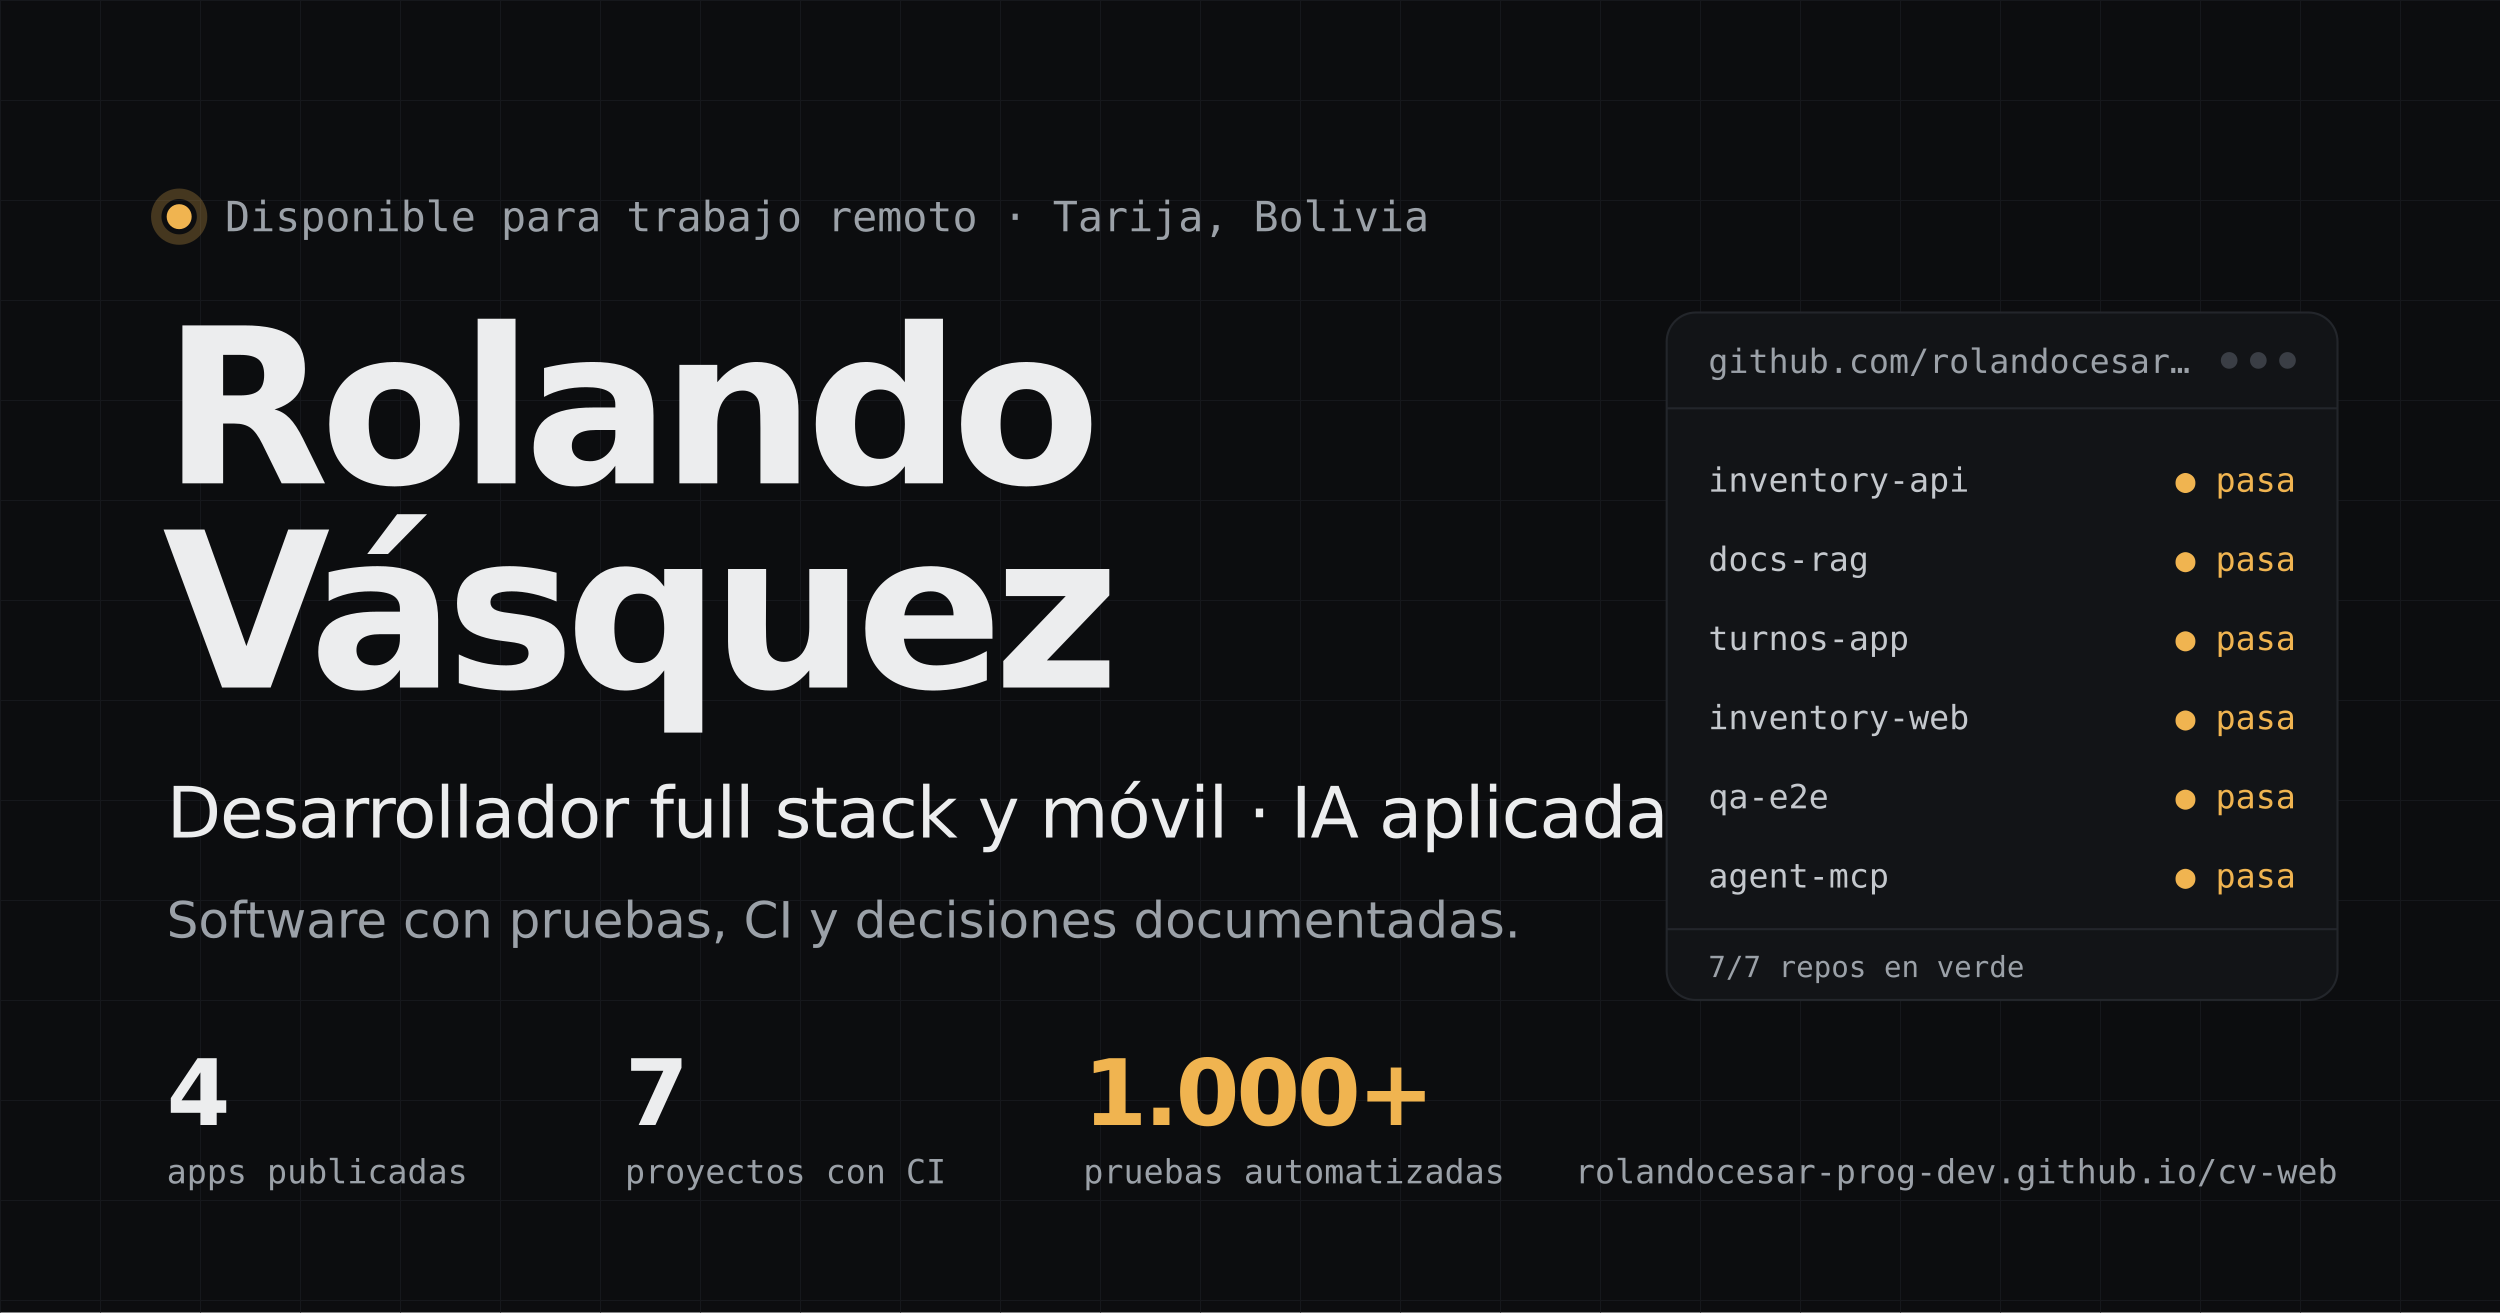
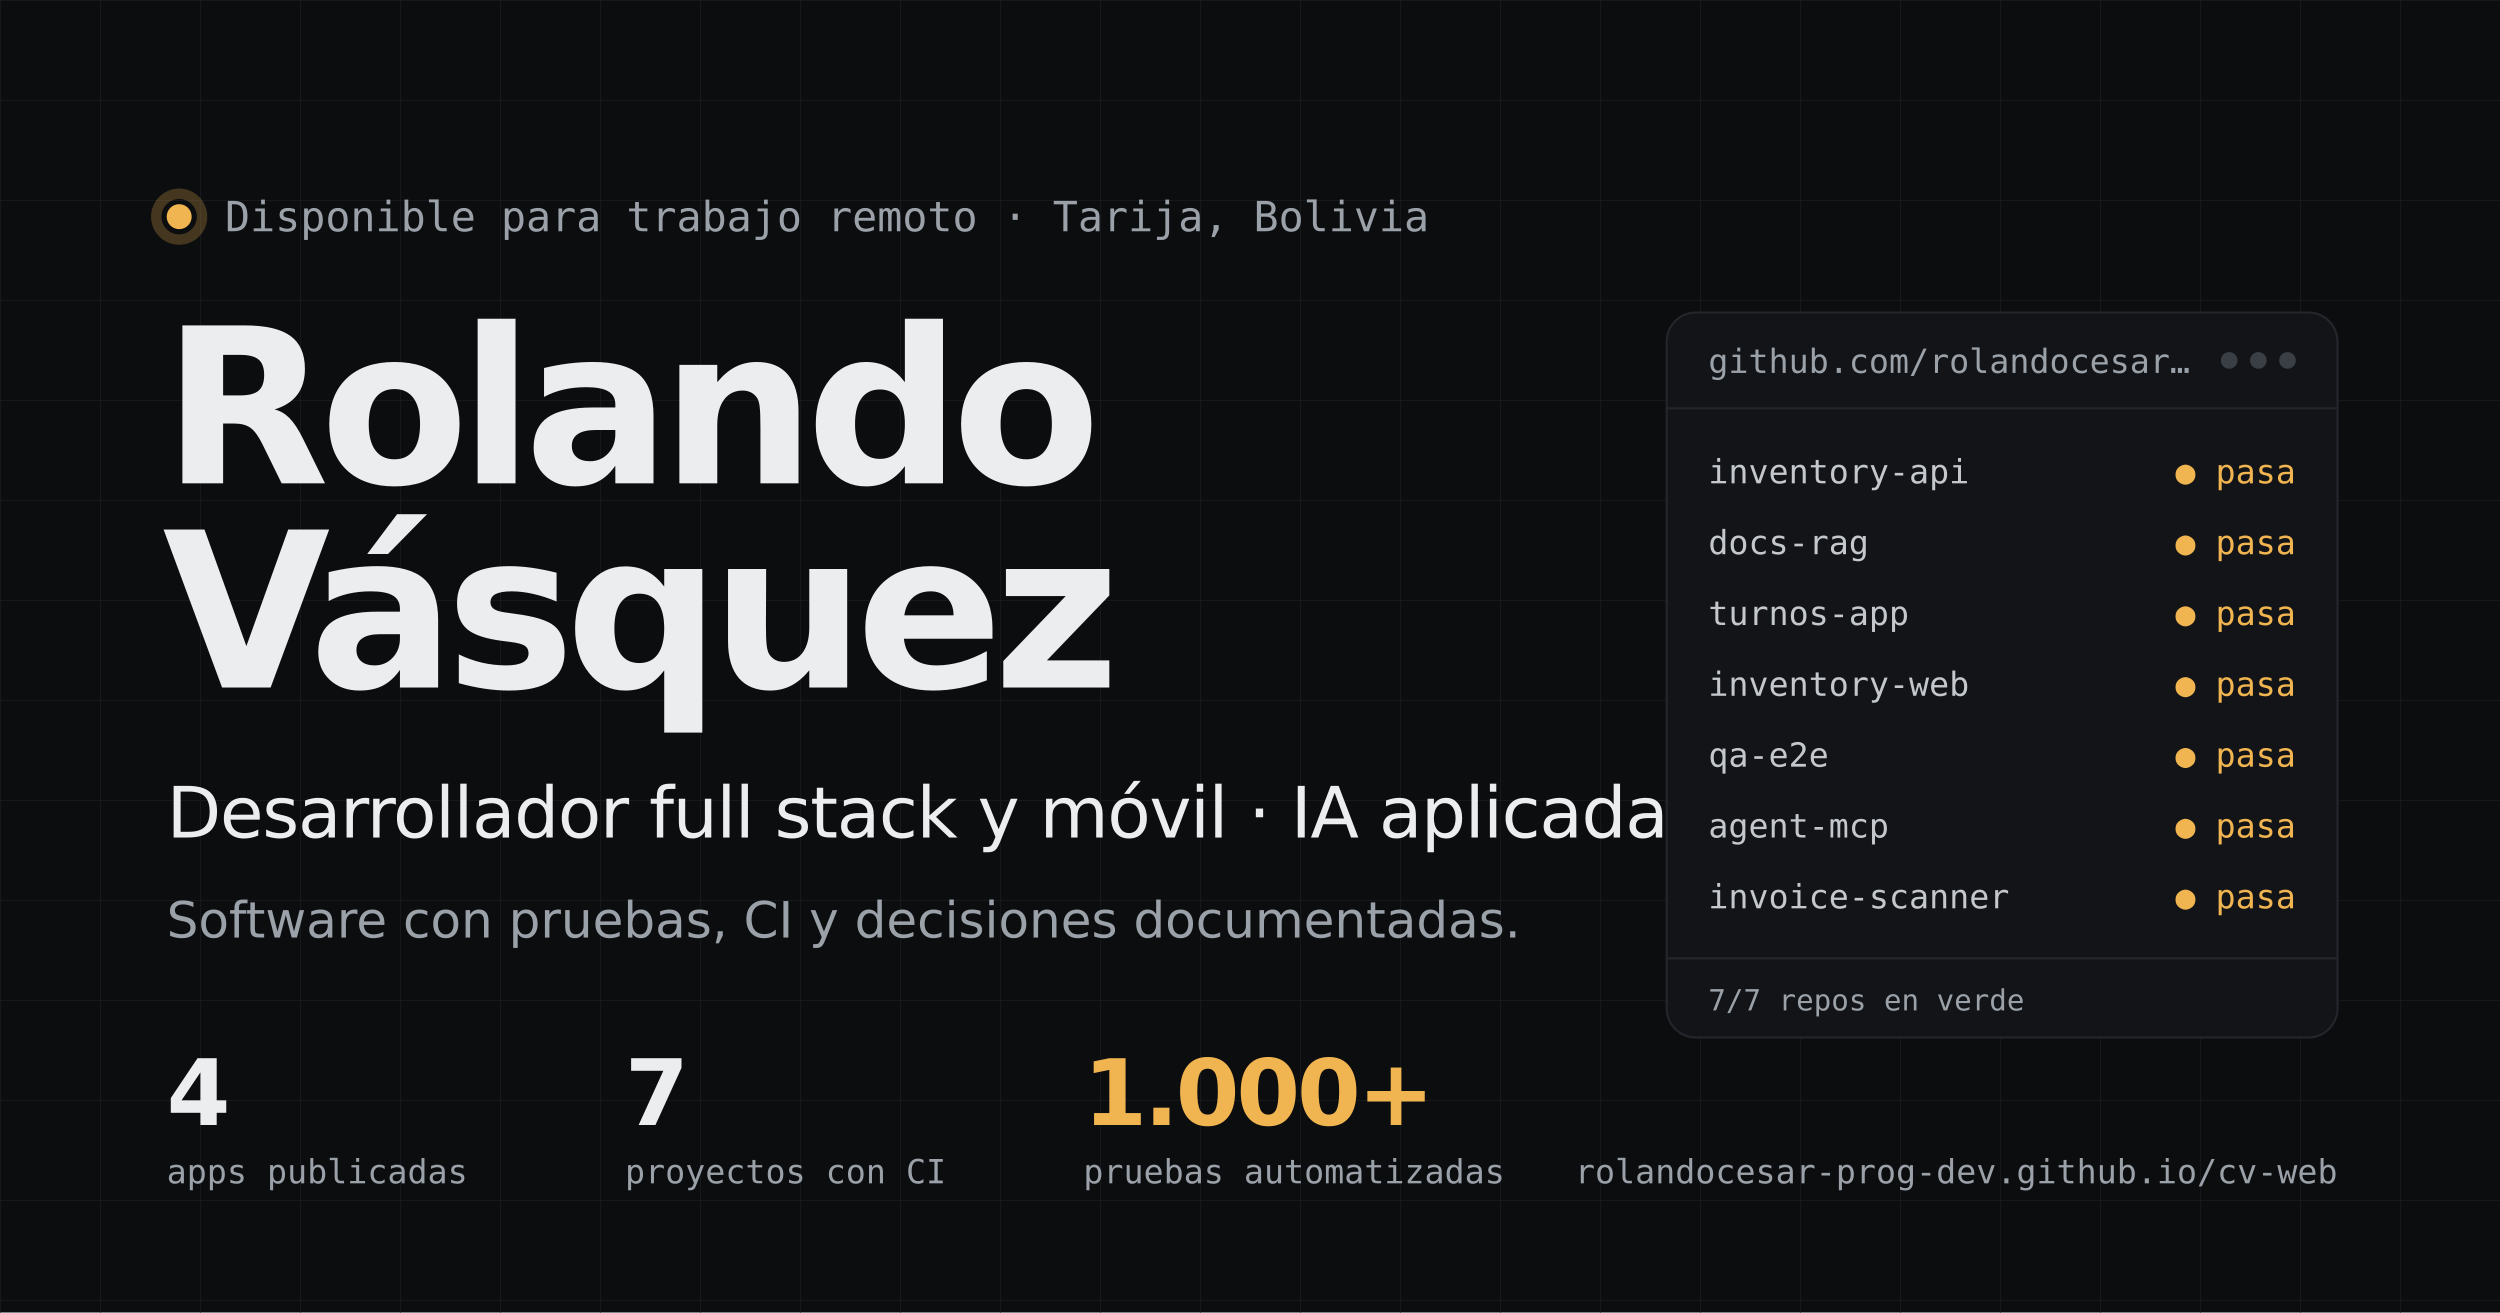
<svg xmlns="http://www.w3.org/2000/svg" width="1200" height="630" viewBox="0 0 1200 630" role="img" aria-label="Rolando Vásquez — Desarrollador full stack y móvil · IA aplicada">
  <defs>
    <pattern id="grid" width="48" height="48" patternUnits="userSpaceOnUse">
      <path d="M48 0H0V48" fill="none" stroke="#16181c" stroke-width="1" />
    </pattern>
  </defs>
  <rect width="1200" height="630" fill="#0c0d0f" />
  <rect width="1200" height="630" fill="url(#grid)" />
  <g font-family="'Geist Mono', 'DejaVu Sans Mono', monospace" font-size="20" fill="#9ba1a8">
    <circle cx="86" cy="104" r="6" fill="#f0b450" />
    <circle cx="86" cy="104" r="11" fill="none" stroke="#f0b450" stroke-opacity="0.25" stroke-width="5" />
    <text x="108" y="111">Disponible para trabajo remoto · Tarija, Bolivia</text>
  </g>
  <g font-family="Geist, 'DejaVu Sans', sans-serif" fill="#ecedee">
    <text x="78" y="232" font-size="104" font-weight="600" letter-spacing="-4.5">Rolando</text>
    <text x="78" y="330" font-size="104" font-weight="600" letter-spacing="-4.5">Vásquez</text>
    <text x="80" y="402" font-size="34" font-weight="500" letter-spacing="-0.6">Desarrollador full stack y móvil · IA aplicada</text>
    <text x="80" y="450" font-size="24" fill="#9ba1a8">Software con pruebas, CI y decisiones documentadas.</text>
  </g>
  <g font-family="Geist, 'DejaVu Sans', sans-serif">
    <text x="80" y="540" font-size="44" font-weight="600" fill="#ecedee" letter-spacing="-1.5">4</text>
    <text x="80" y="568" font-family="'Geist Mono', 'DejaVu Sans Mono', monospace" font-size="16" fill="#9ba1a8">apps publicadas</text>
    <text x="300" y="540" font-size="44" font-weight="600" fill="#ecedee" letter-spacing="-1.5">7</text>
    <text x="300" y="568" font-family="'Geist Mono', 'DejaVu Sans Mono', monospace" font-size="16" fill="#9ba1a8">proyectos con CI</text>
    <text x="520" y="540" font-size="44" font-weight="600" fill="#f0b450" letter-spacing="-1.5">1.000+</text>
    <text x="520" y="568" font-family="'Geist Mono', 'DejaVu Sans Mono', monospace" font-size="16" fill="#9ba1a8">pruebas automatizadas</text>
  </g>
  <g font-family="'Geist Mono', 'DejaVu Sans Mono', monospace" font-size="16">
-     <rect x="800" y="150" width="322" height="330" rx="14" fill="#121417" stroke="#23262b" />
+     <rect x="800" y="150" width="322" height="348" rx="14" fill="#121417" stroke="#23262b" />
    <line x1="800" y1="196" x2="1122" y2="196" stroke="#23262b" />
    <text x="820" y="179" fill="#9ba1a8">github.com/rolandocesar…</text>
    <g fill="#3a3e45">
      <circle cx="1070" cy="173" r="4" />
      <circle cx="1084" cy="173" r="4" />
      <circle cx="1098" cy="173" r="4" />
    </g>
    <g fill="#c4c8cd">
-       <text x="820" y="236">inventory-api</text>
-       <text x="820" y="274">docs-rag</text>
-       <text x="820" y="312">turnos-app</text>
-       <text x="820" y="350">inventory-web</text>
-       <text x="820" y="388">qa-e2e</text>
-       <text x="820" y="426">agent-mcp</text>
+       <text x="820" y="232">inventory-api</text>
+       <text x="820" y="266">docs-rag</text>
+       <text x="820" y="300">turnos-app</text>
+       <text x="820" y="334">inventory-web</text>
+       <text x="820" y="368">qa-e2e</text>
+       <text x="820" y="402">agent-mcp</text>
+       <text x="820" y="436">invoice-scanner</text>
    </g>
    <g fill="#f0b450" text-anchor="end">
-       <text x="1102" y="236">● pasa</text>
-       <text x="1102" y="274">● pasa</text>
-       <text x="1102" y="312">● pasa</text>
-       <text x="1102" y="350">● pasa</text>
-       <text x="1102" y="388">● pasa</text>
-       <text x="1102" y="426">● pasa</text>
+       <text x="1102" y="232">● pasa</text>
+       <text x="1102" y="266">● pasa</text>
+       <text x="1102" y="300">● pasa</text>
+       <text x="1102" y="334">● pasa</text>
+       <text x="1102" y="368">● pasa</text>
+       <text x="1102" y="402">● pasa</text>
+       <text x="1102" y="436">● pasa</text>
    </g>
-     <line x1="800" y1="446" x2="1122" y2="446" stroke="#23262b" />
-     <text x="820" y="469" font-size="14" fill="#9ba1a8">7/7 repos en verde</text>
+     <line x1="800" y1="460" x2="1122" y2="460" stroke="#23262b" />
+     <text x="820" y="485" font-size="14" fill="#9ba1a8">7/7 repos en verde</text>
  </g>
  <text x="1122" y="568" text-anchor="end" font-family="'Geist Mono', 'DejaVu Sans Mono', monospace" font-size="16" fill="#9ba1a8">rolandocesar-prog-dev.github.io/cv-web</text>
</svg>
